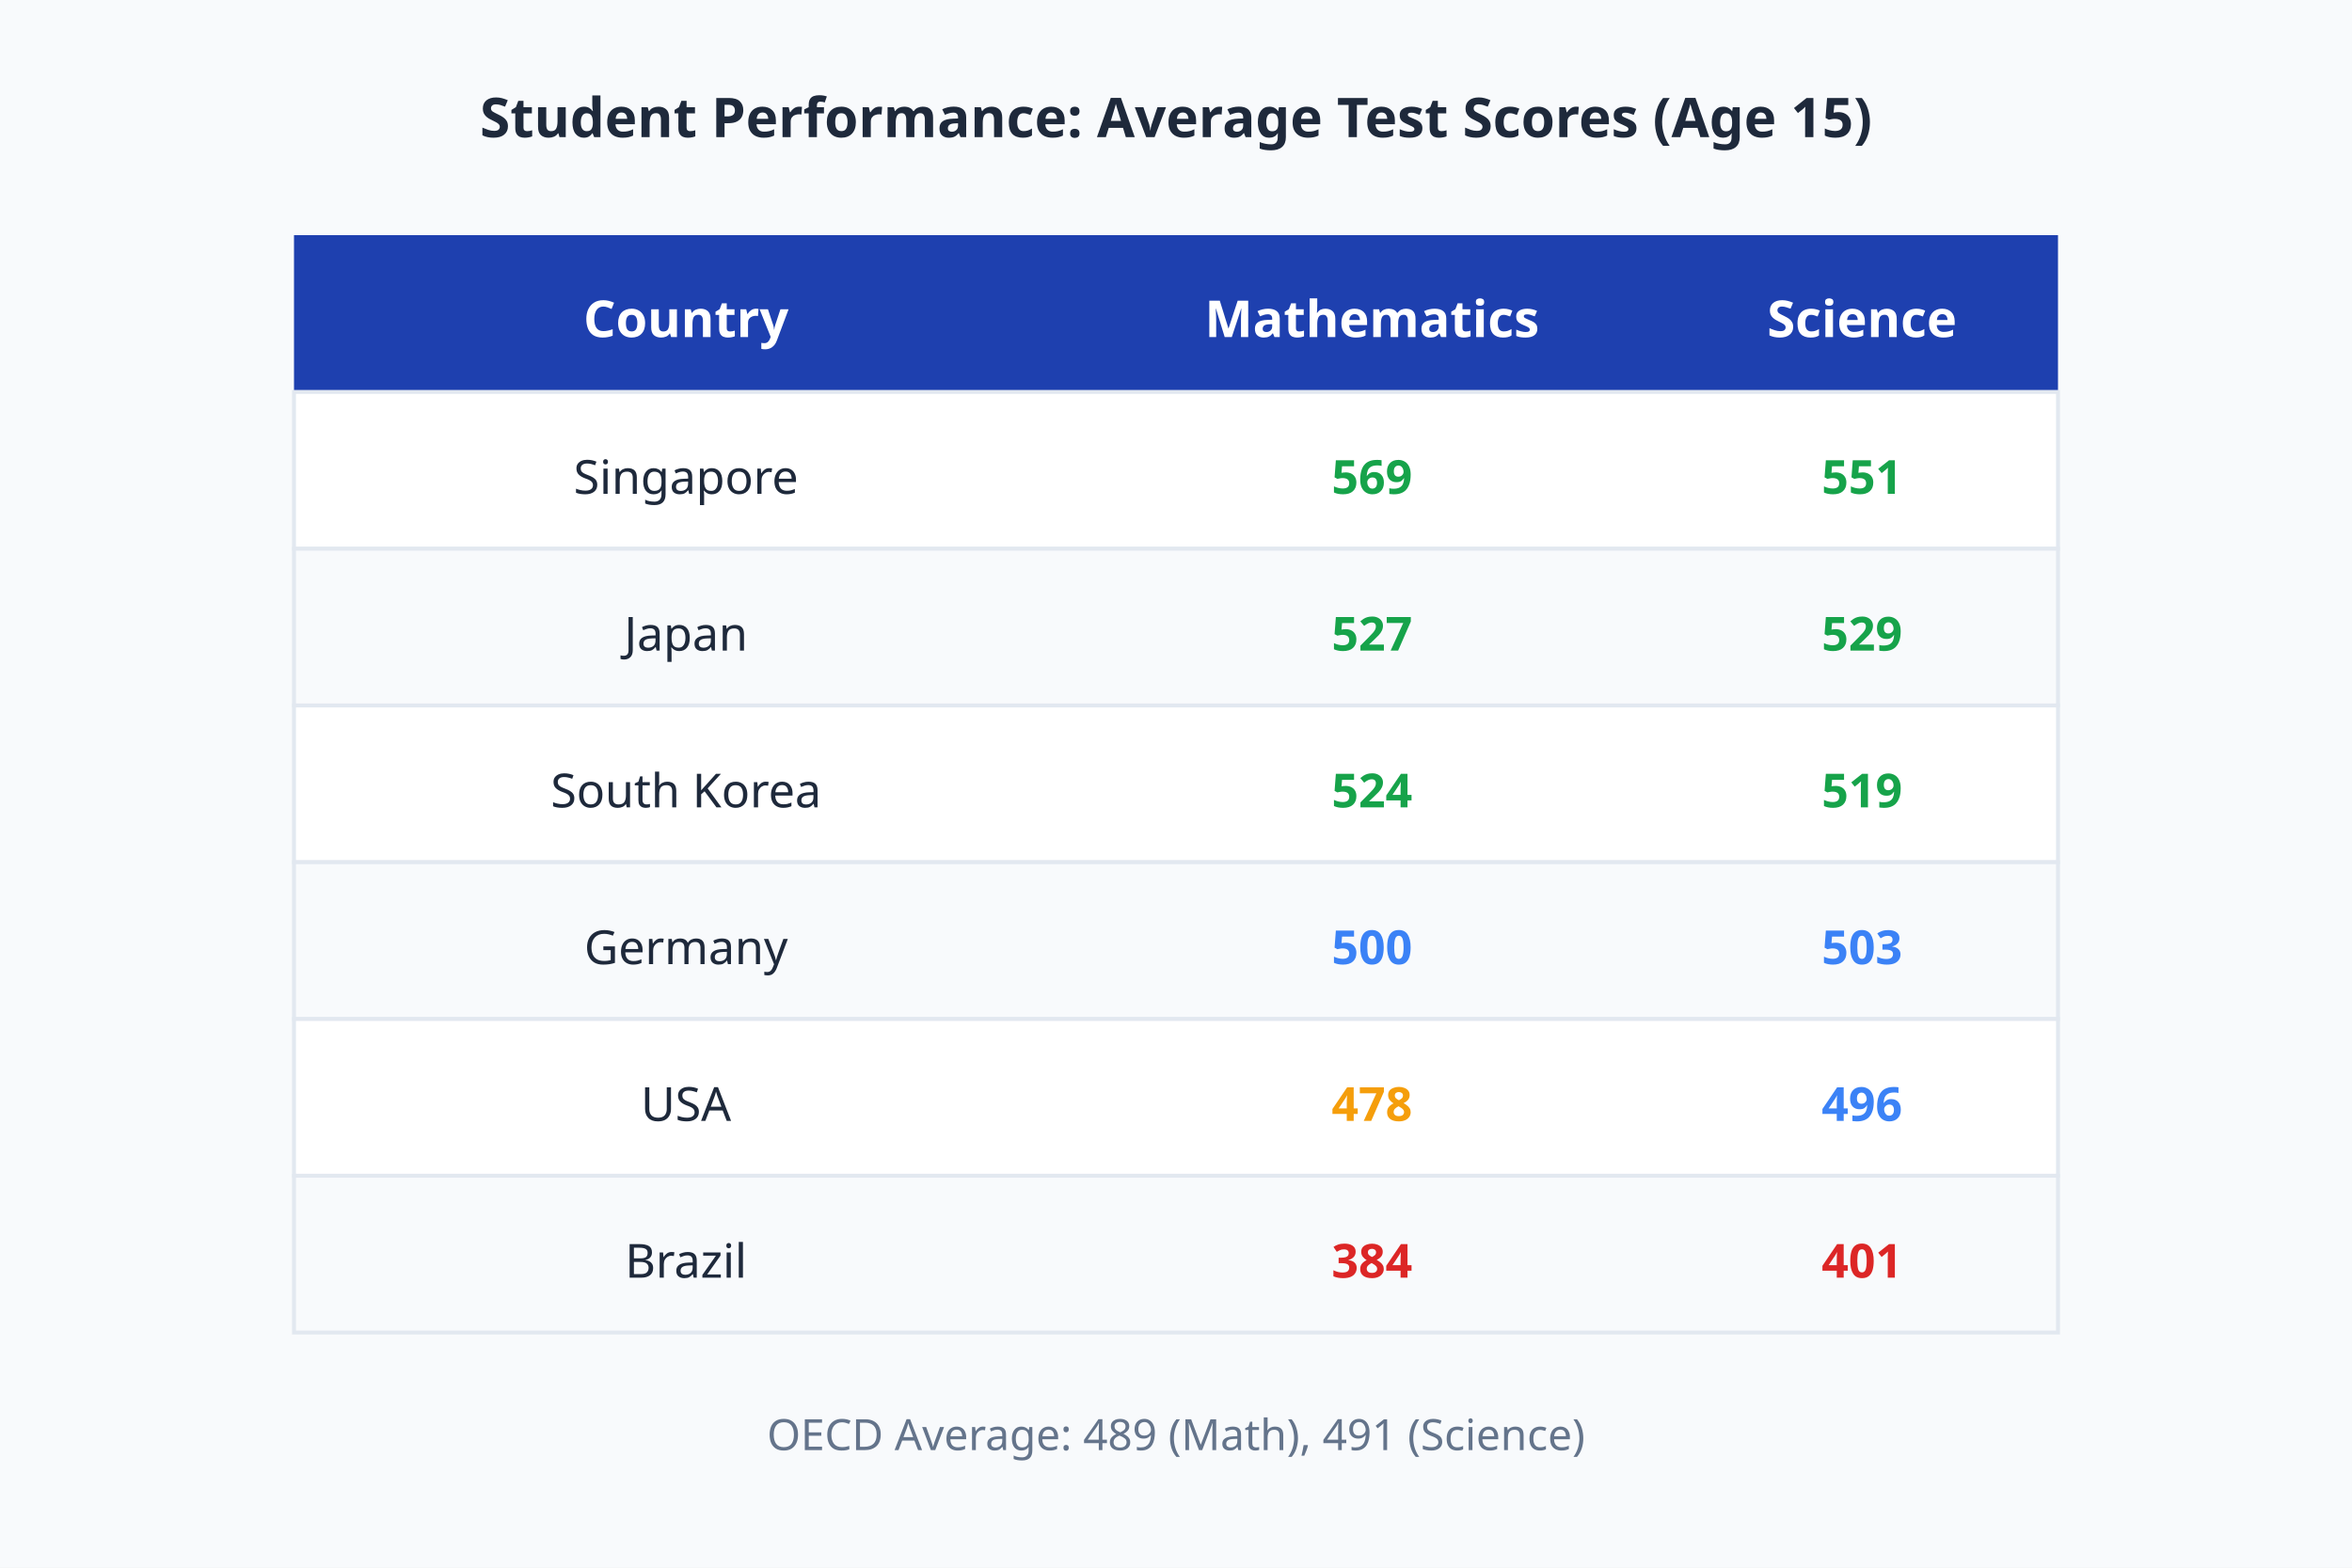
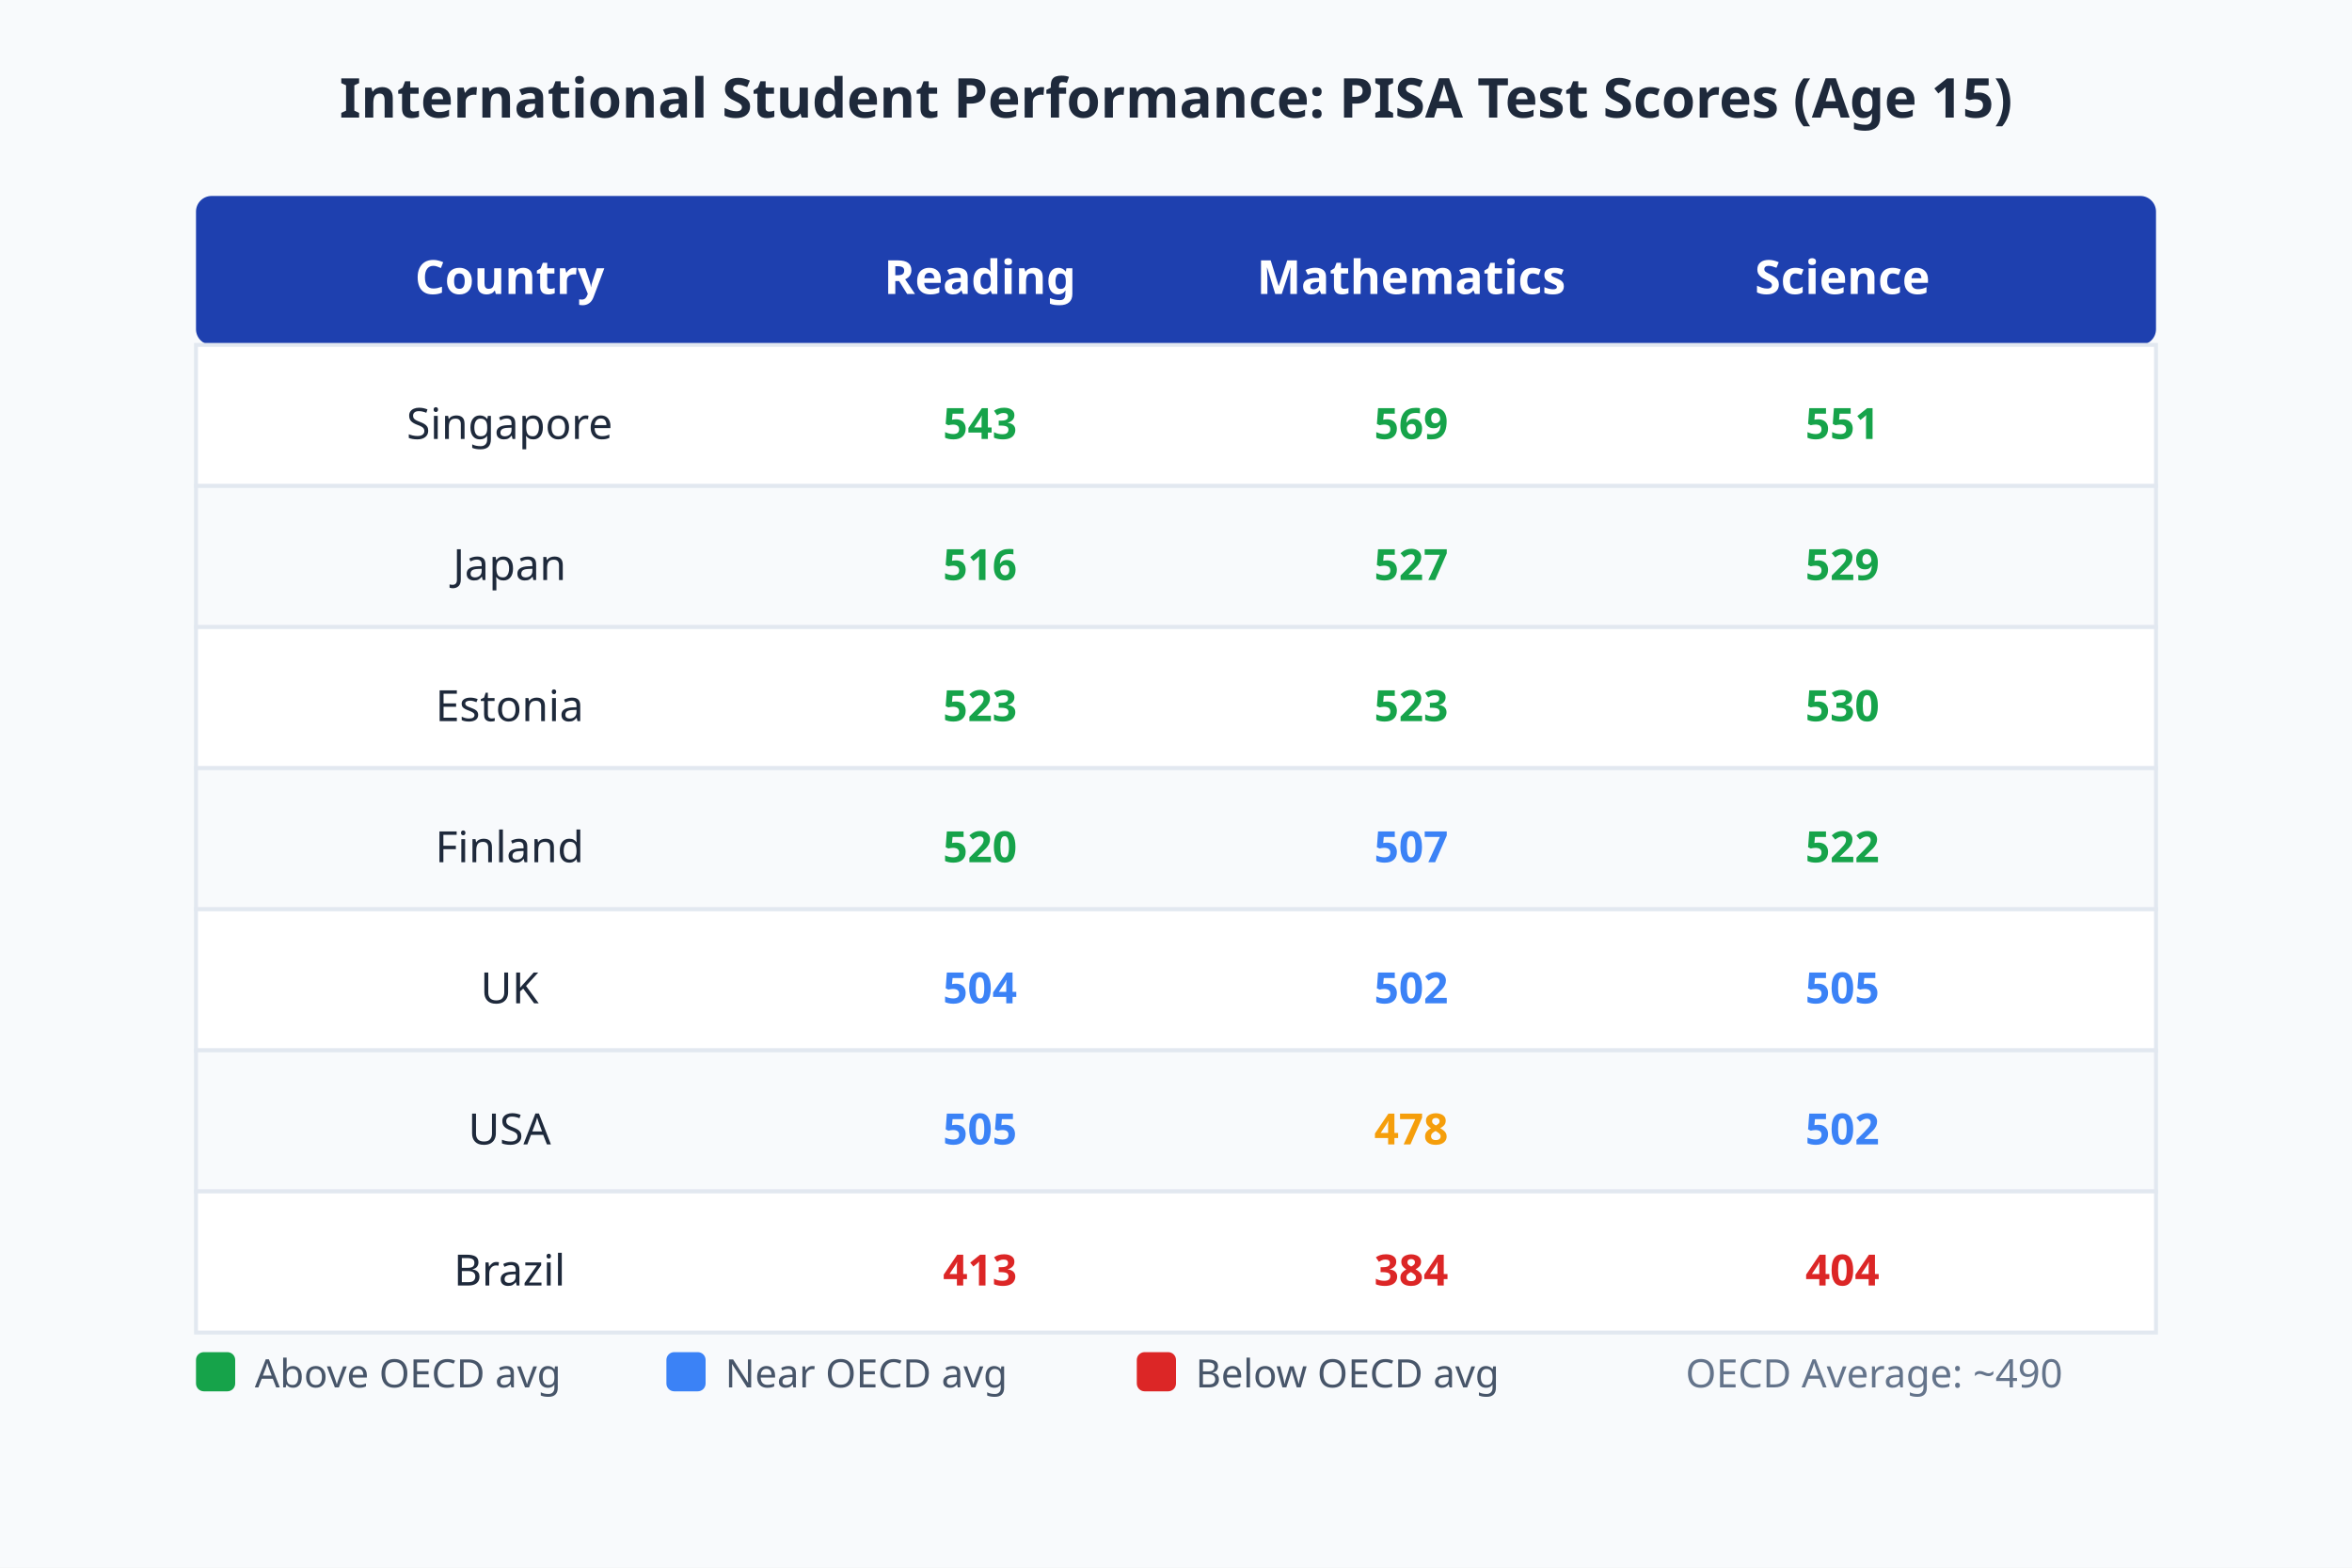
<svg xmlns="http://www.w3.org/2000/svg" width="600" height="400" viewBox="0 0 600 400">
  <rect width="600" height="400" fill="#f8fafc" />
-   <text x="300" y="35" text-anchor="middle" fill="#1e293b" font-size="14" font-weight="600" font-family="system-ui">
-     Student Performance: Average Test Scores (Age 15)
+   <text x="300" y="30" text-anchor="middle" fill="#1e293b" font-size="14" font-weight="600" font-family="system-ui">
+     International Student Performance: PISA Test Scores (Age 15)
  </text>
-   <g transform="translate(75, 60)">
-     <rect x="0" y="0" width="450" height="40" fill="#1e40af" />
-     <text x="100" y="26" text-anchor="middle" fill="white" font-size="13" font-weight="600" font-family="system-ui">Country</text>
-     <text x="275" y="26" text-anchor="middle" fill="white" font-size="13" font-weight="600" font-family="system-ui">Mathematics</text>
-     <text x="400" y="26" text-anchor="middle" fill="white" font-size="13" font-weight="600" font-family="system-ui">Science</text>
-     <rect x="0" y="40" width="450" height="40" fill="white" stroke="#e2e8f0" />
-     <text x="100" y="66" text-anchor="middle" fill="#1e293b" font-size="12" font-family="system-ui">Singapore</text>
-     <text x="275" y="66" text-anchor="middle" fill="#16a34a" font-size="12" font-weight="600" font-family="system-ui">569</text>
-     <text x="400" y="66" text-anchor="middle" fill="#16a34a" font-size="12" font-weight="600" font-family="system-ui">551</text>
-     <rect x="0" y="80" width="450" height="40" fill="#f8fafc" stroke="#e2e8f0" />
-     <text x="100" y="106" text-anchor="middle" fill="#1e293b" font-size="12" font-family="system-ui">Japan</text>
-     <text x="275" y="106" text-anchor="middle" fill="#16a34a" font-size="12" font-weight="600" font-family="system-ui">527</text>
-     <text x="400" y="106" text-anchor="middle" fill="#16a34a" font-size="12" font-weight="600" font-family="system-ui">529</text>
-     <rect x="0" y="120" width="450" height="40" fill="white" stroke="#e2e8f0" />
-     <text x="100" y="146" text-anchor="middle" fill="#1e293b" font-size="12" font-family="system-ui">South Korea</text>
-     <text x="275" y="146" text-anchor="middle" fill="#16a34a" font-size="12" font-weight="600" font-family="system-ui">524</text>
-     <text x="400" y="146" text-anchor="middle" fill="#16a34a" font-size="12" font-weight="600" font-family="system-ui">519</text>
-     <rect x="0" y="160" width="450" height="40" fill="#f8fafc" stroke="#e2e8f0" />
-     <text x="100" y="186" text-anchor="middle" fill="#1e293b" font-size="12" font-family="system-ui">Germany</text>
-     <text x="275" y="186" text-anchor="middle" fill="#3b82f6" font-size="12" font-weight="600" font-family="system-ui">500</text>
-     <text x="400" y="186" text-anchor="middle" fill="#3b82f6" font-size="12" font-weight="600" font-family="system-ui">503</text>
-     <rect x="0" y="200" width="450" height="40" fill="white" stroke="#e2e8f0" />
-     <text x="100" y="226" text-anchor="middle" fill="#1e293b" font-size="12" font-family="system-ui">USA</text>
-     <text x="275" y="226" text-anchor="middle" fill="#f59e0b" font-size="12" font-weight="600" font-family="system-ui">478</text>
-     <text x="400" y="226" text-anchor="middle" fill="#3b82f6" font-size="12" font-weight="600" font-family="system-ui">496</text>
-     <rect x="0" y="240" width="450" height="40" fill="#f8fafc" stroke="#e2e8f0" />
-     <text x="100" y="266" text-anchor="middle" fill="#1e293b" font-size="12" font-family="system-ui">Brazil</text>
-     <text x="275" y="266" text-anchor="middle" fill="#dc2626" font-size="12" font-weight="600" font-family="system-ui">384</text>
-     <text x="400" y="266" text-anchor="middle" fill="#dc2626" font-size="12" font-weight="600" font-family="system-ui">401</text>
+   <g transform="translate(50, 50)">
+     <rect x="0" y="0" width="500" height="38" fill="#1e40af" rx="4" />
+     <text x="80" y="25" text-anchor="middle" fill="white" font-size="12" font-weight="600" font-family="system-ui">Country</text>
+     <text x="200" y="25" text-anchor="middle" fill="white" font-size="12" font-weight="600" font-family="system-ui">Reading</text>
+     <text x="310" y="25" text-anchor="middle" fill="white" font-size="12" font-weight="600" font-family="system-ui">Mathematics</text>
+     <text x="420" y="25" text-anchor="middle" fill="white" font-size="12" font-weight="600" font-family="system-ui">Science</text>
+     <rect x="0" y="38" width="500" height="36" fill="white" stroke="#e2e8f0" />
+     <text x="80" y="62" text-anchor="middle" fill="#1e293b" font-size="11" font-family="system-ui">Singapore</text>
+     <text x="200" y="62" text-anchor="middle" fill="#16a34a" font-size="11" font-weight="600" font-family="system-ui">543</text>
+     <text x="310" y="62" text-anchor="middle" fill="#16a34a" font-size="11" font-weight="600" font-family="system-ui">569</text>
+     <text x="420" y="62" text-anchor="middle" fill="#16a34a" font-size="11" font-weight="600" font-family="system-ui">551</text>
+     <rect x="0" y="74" width="500" height="36" fill="#f8fafc" stroke="#e2e8f0" />
+     <text x="80" y="98" text-anchor="middle" fill="#1e293b" font-size="11" font-family="system-ui">Japan</text>
+     <text x="200" y="98" text-anchor="middle" fill="#16a34a" font-size="11" font-weight="600" font-family="system-ui">516</text>
+     <text x="310" y="98" text-anchor="middle" fill="#16a34a" font-size="11" font-weight="600" font-family="system-ui">527</text>
+     <text x="420" y="98" text-anchor="middle" fill="#16a34a" font-size="11" font-weight="600" font-family="system-ui">529</text>
+     <rect x="0" y="110" width="500" height="36" fill="white" stroke="#e2e8f0" />
+     <text x="80" y="134" text-anchor="middle" fill="#1e293b" font-size="11" font-family="system-ui">Estonia</text>
+     <text x="200" y="134" text-anchor="middle" fill="#16a34a" font-size="11" font-weight="600" font-family="system-ui">523</text>
+     <text x="310" y="134" text-anchor="middle" fill="#16a34a" font-size="11" font-weight="600" font-family="system-ui">523</text>
+     <text x="420" y="134" text-anchor="middle" fill="#16a34a" font-size="11" font-weight="600" font-family="system-ui">530</text>
+     <rect x="0" y="146" width="500" height="36" fill="#f8fafc" stroke="#e2e8f0" />
+     <text x="80" y="170" text-anchor="middle" fill="#1e293b" font-size="11" font-family="system-ui">Finland</text>
+     <text x="200" y="170" text-anchor="middle" fill="#16a34a" font-size="11" font-weight="600" font-family="system-ui">520</text>
+     <text x="310" y="170" text-anchor="middle" fill="#3b82f6" font-size="11" font-weight="600" font-family="system-ui">507</text>
+     <text x="420" y="170" text-anchor="middle" fill="#16a34a" font-size="11" font-weight="600" font-family="system-ui">522</text>
+     <rect x="0" y="182" width="500" height="36" fill="white" stroke="#e2e8f0" />
+     <text x="80" y="206" text-anchor="middle" fill="#1e293b" font-size="11" font-family="system-ui">UK</text>
+     <text x="200" y="206" text-anchor="middle" fill="#3b82f6" font-size="11" font-weight="600" font-family="system-ui">504</text>
+     <text x="310" y="206" text-anchor="middle" fill="#3b82f6" font-size="11" font-weight="600" font-family="system-ui">502</text>
+     <text x="420" y="206" text-anchor="middle" fill="#3b82f6" font-size="11" font-weight="600" font-family="system-ui">505</text>
+     <rect x="0" y="218" width="500" height="36" fill="#f8fafc" stroke="#e2e8f0" />
+     <text x="80" y="242" text-anchor="middle" fill="#1e293b" font-size="11" font-family="system-ui">USA</text>
+     <text x="200" y="242" text-anchor="middle" fill="#3b82f6" font-size="11" font-weight="600" font-family="system-ui">505</text>
+     <text x="310" y="242" text-anchor="middle" fill="#f59e0b" font-size="11" font-weight="600" font-family="system-ui">478</text>
+     <text x="420" y="242" text-anchor="middle" fill="#3b82f6" font-size="11" font-weight="600" font-family="system-ui">502</text>
+     <rect x="0" y="254" width="500" height="36" fill="white" stroke="#e2e8f0" />
+     <text x="80" y="278" text-anchor="middle" fill="#1e293b" font-size="11" font-family="system-ui">Brazil</text>
+     <text x="200" y="278" text-anchor="middle" fill="#dc2626" font-size="11" font-weight="600" font-family="system-ui">413</text>
+     <text x="310" y="278" text-anchor="middle" fill="#dc2626" font-size="11" font-weight="600" font-family="system-ui">384</text>
+     <text x="420" y="278" text-anchor="middle" fill="#dc2626" font-size="11" font-weight="600" font-family="system-ui">404</text>
  </g>
-   <text x="300" y="370" text-anchor="middle" fill="#64748b" font-size="11" font-family="system-ui">
-     OECD Average: 489 (Math), 491 (Science)
-   </text>
+   <g transform="translate(50, 345)" font-size="10" font-family="system-ui">
+     <rect x="0" y="0" width="10" height="10" fill="#16a34a" rx="2" />
+     <text x="15" y="9" fill="#475569">Above OECD avg</text>
+     <rect x="120" y="0" width="10" height="10" fill="#3b82f6" rx="2" />
+     <text x="135" y="9" fill="#475569">Near OECD avg</text>
+     <rect x="240" y="0" width="10" height="10" fill="#dc2626" rx="2" />
+     <text x="255" y="9" fill="#475569">Below OECD avg</text>
+     <text x="380" y="9" fill="#64748b">OECD Average: ~490</text>
+   </g>
</svg>
